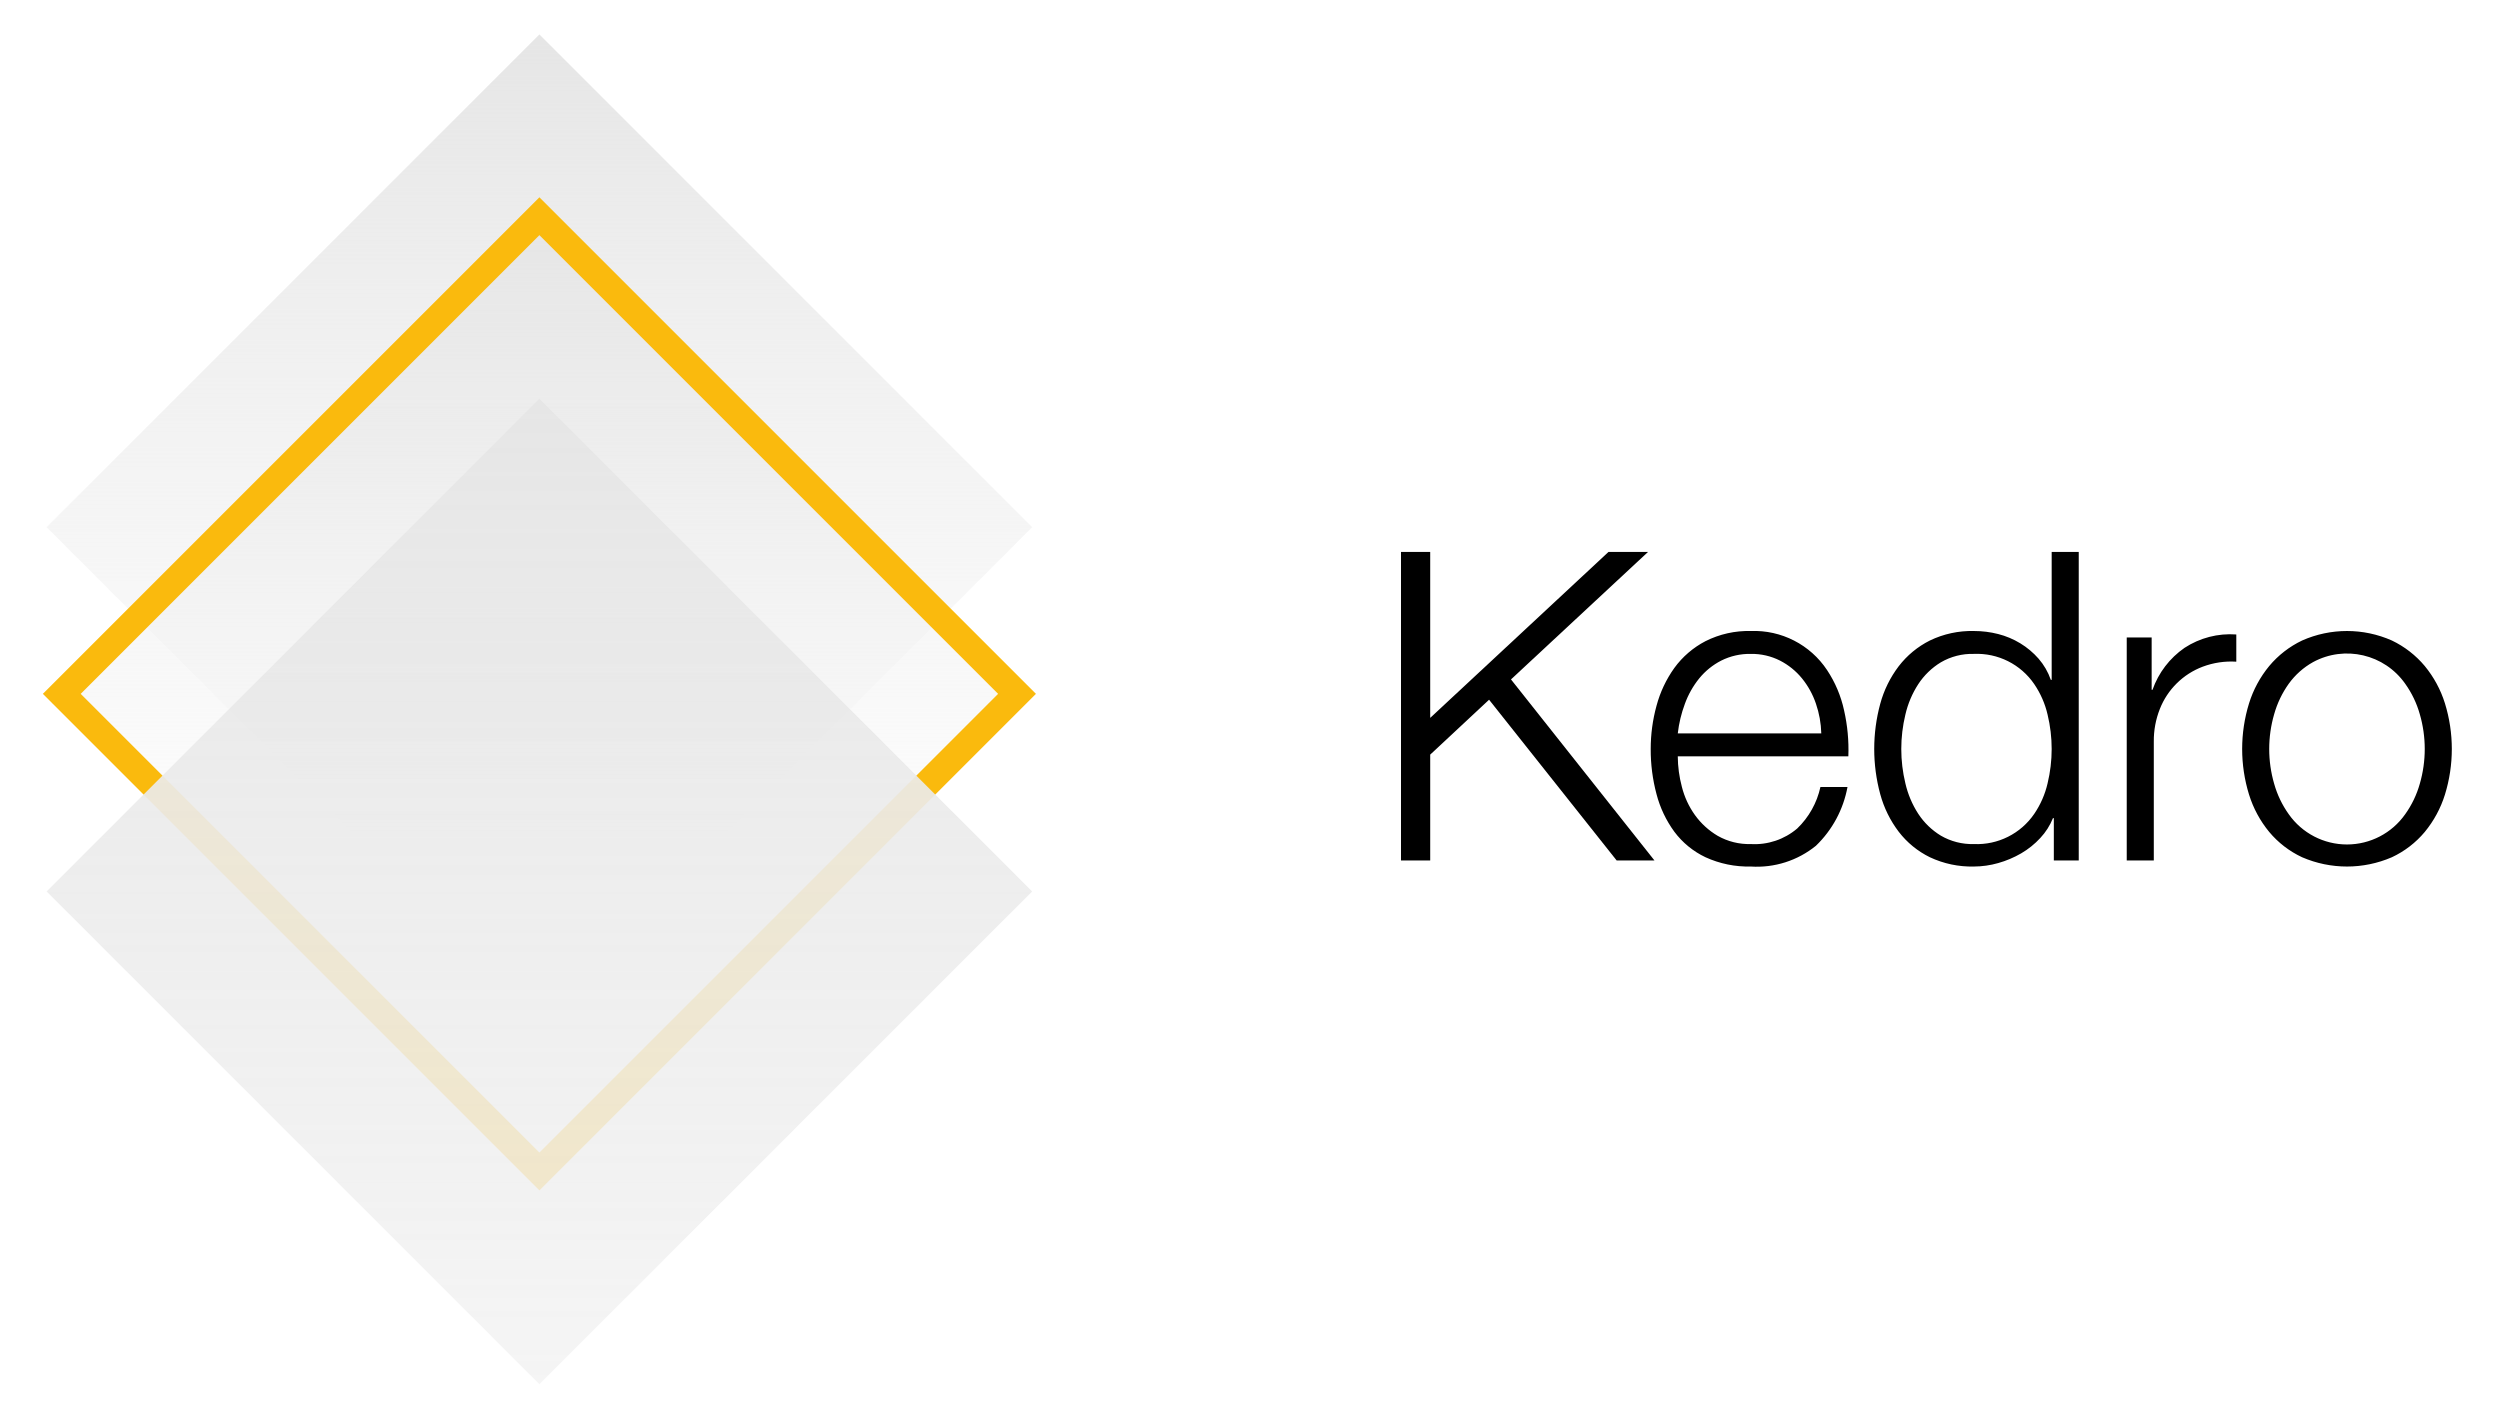
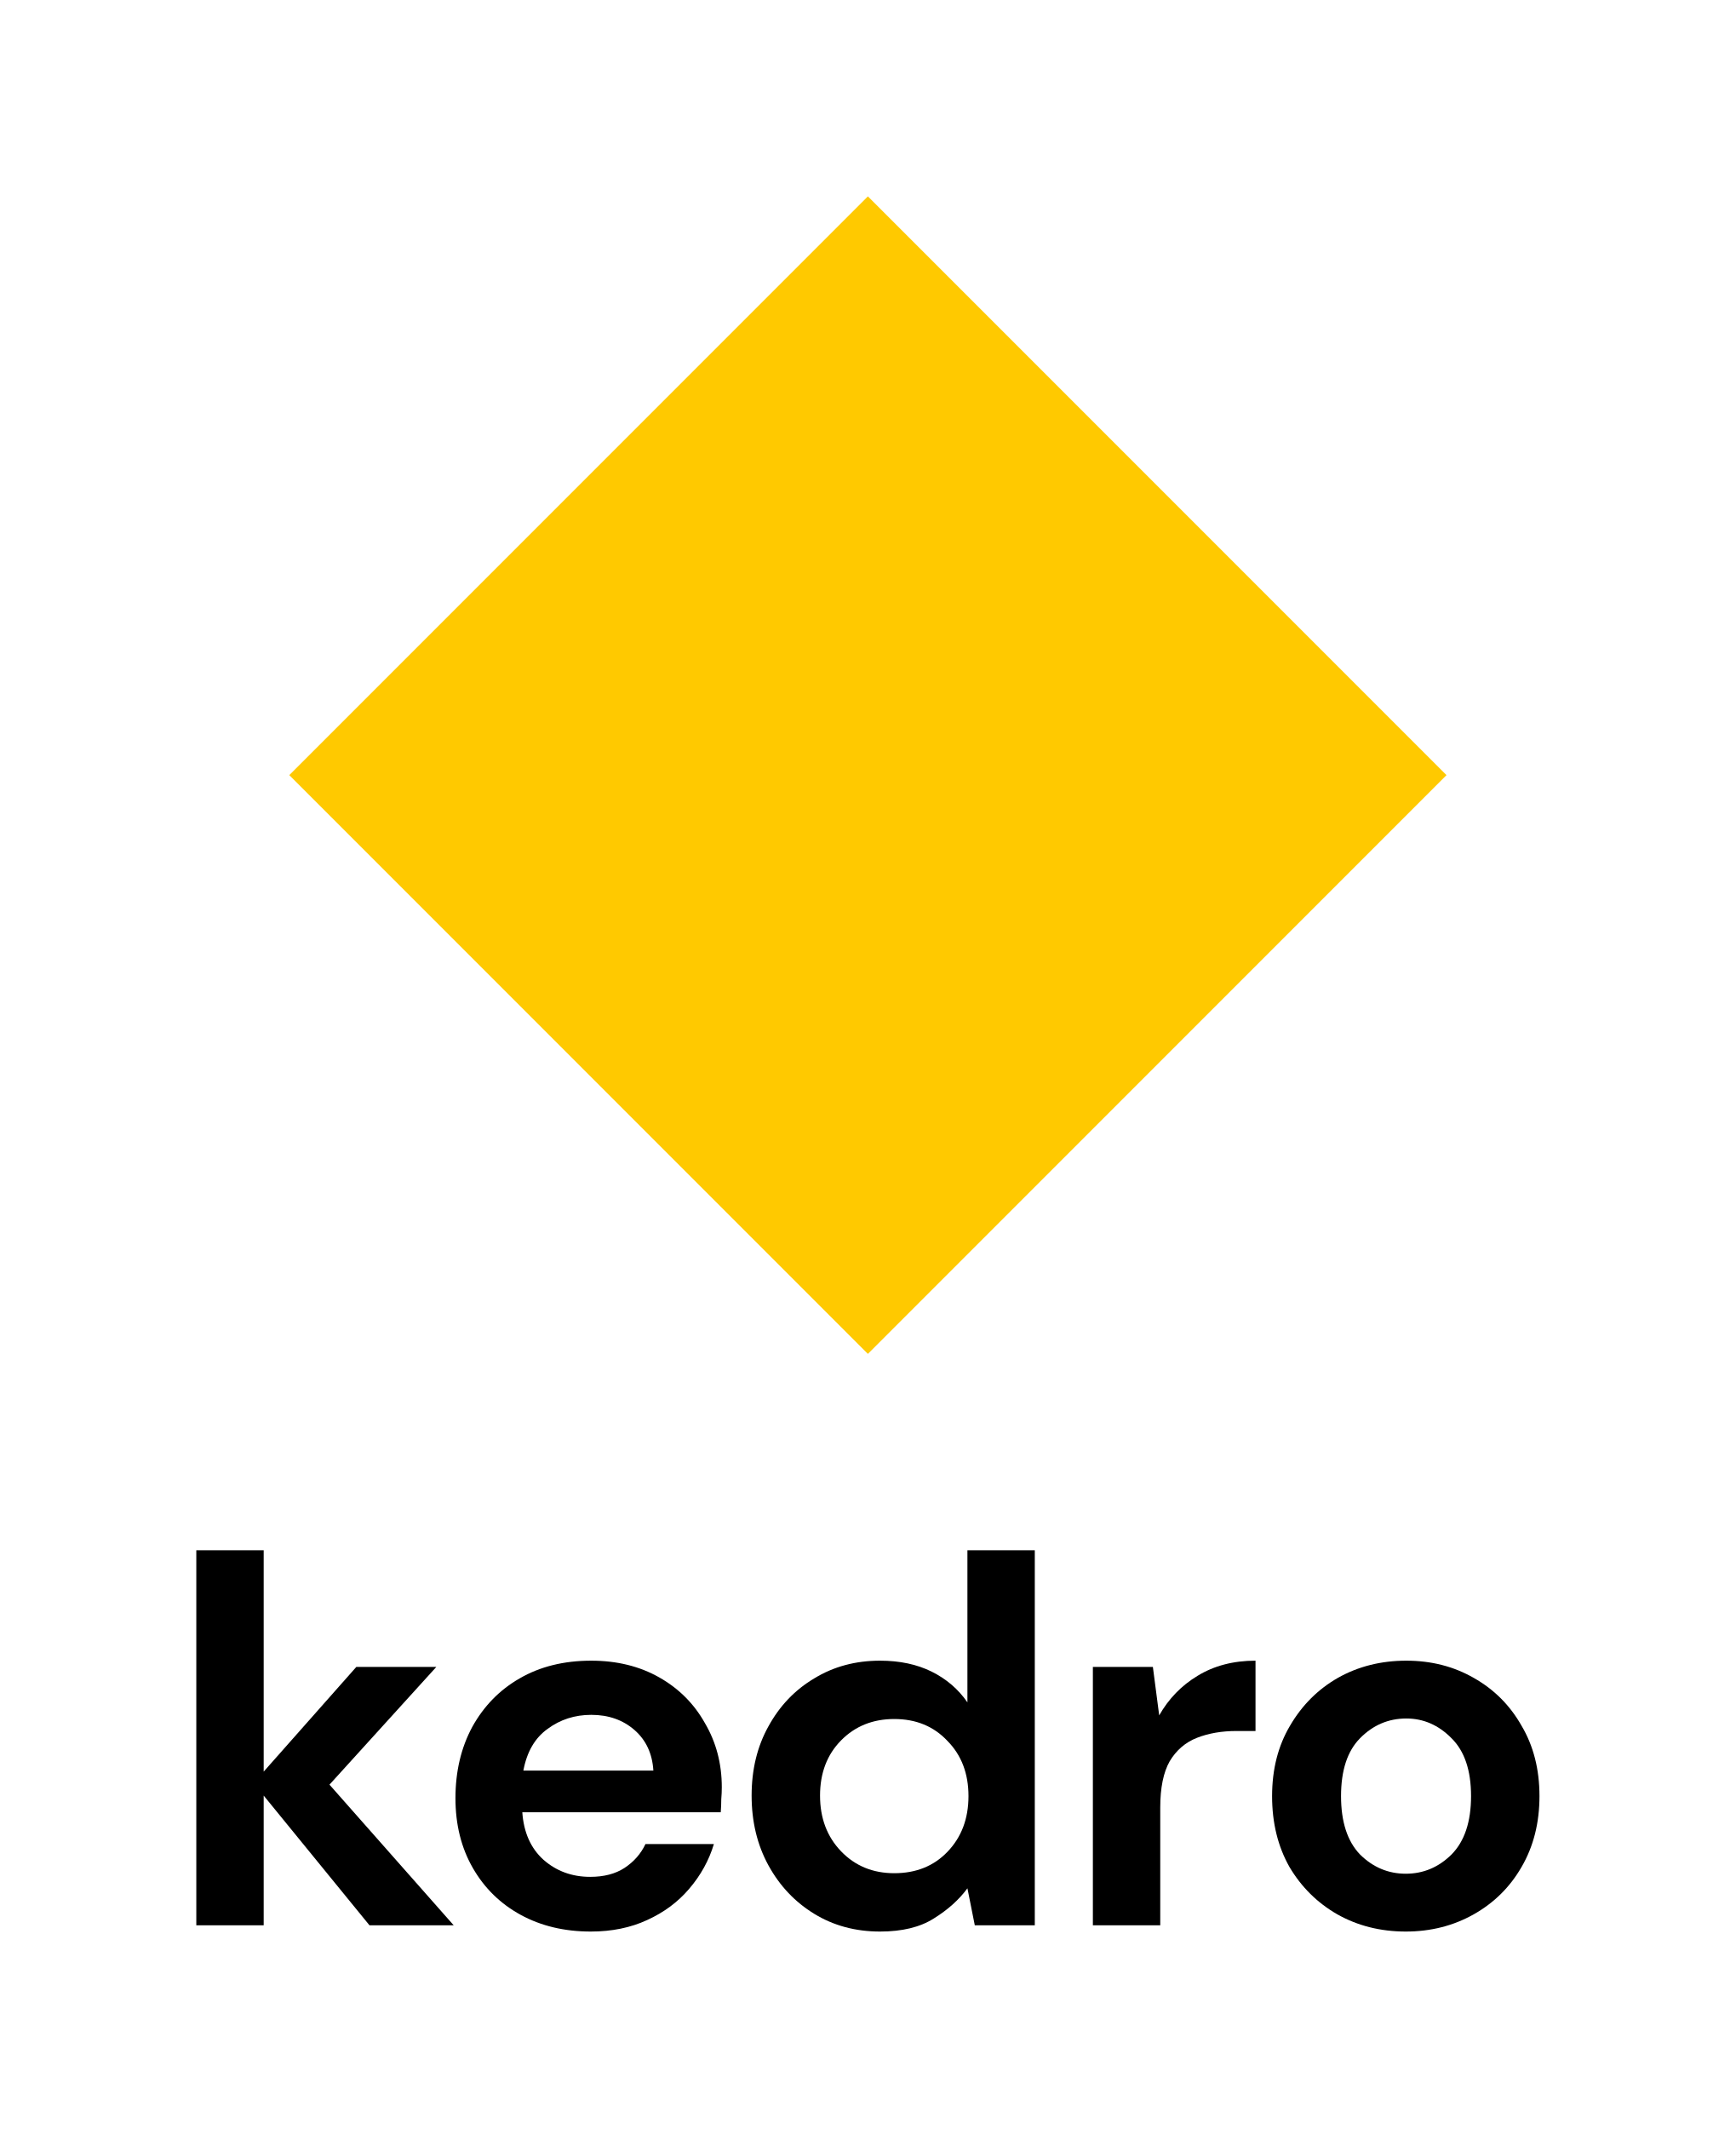
- <svg xmlns="http://www.w3.org/2000/svg" id="Layer_1" data-name="Layer 1" viewBox="0 0 467 266">
-   <defs>
-     <style>.cls-1{fill:url(#linear-gradient);}.cls-2{stroke:#faba0d;stroke-miterlimit:10;stroke-width:5px;fill:url(#linear-gradient-2);}.cls-3{fill:url(#linear-gradient-3);}</style>
-     <linearGradient id="linear-gradient" x1="100.76" y1="68.321" x2="100.76" y2="252.411" gradientTransform="translate(0 -61.89002)" gradientUnits="userSpaceOnUse">
-       <stop offset="0.009" stop-color="#e6e6e6" />
-       <stop offset="1" stop-color="#f2f2f2" stop-opacity="0" />
-     </linearGradient>
-     <linearGradient id="linear-gradient-2" x1="100.76" y1="102.281" x2="100.76" y2="280.721" gradientTransform="translate(0 -61.89002)" gradientUnits="userSpaceOnUse">
-       <stop offset="0.004" stop-color="#e6e6e6" />
-       <stop offset="0.995" stop-color="#fff" stop-opacity="0" />
-     </linearGradient>
-     <linearGradient id="linear-gradient-3" x1="100.76" y1="136.371" x2="100.76" y2="320.461" gradientTransform="translate(0 -61.89002)" gradientUnits="userSpaceOnUse">
-       <stop offset="0.006" stop-color="#e6e6e6" />
-       <stop offset="1" stop-color="#f2f2f2" stop-opacity="0.8" />
-     </linearGradient>
-   </defs>
-   <path class="cls-1" d="M100.76,190.521l-92.05-92.04,92.05-92.05,92.05,92.05-92.05,92.04Z" />
-   <path class="cls-2" d="M11.54,129.611l89.22-89.22,89.22,89.22-89.22,89.22Z" />
-   <path class="cls-3" d="M100.76,258.571l-92.05-92.05,92.05-92.04,92.05,92.04-92.05,92.05Z" />
-   <path d="M267.162,103.098v31.002l33.309-31.002h7.384l-25.603,23.816,26.806,33.826h-7.063L278.159,130.706l-10.996,10.254V160.739h-5.457V103.097Z" />
-   <path d="M314.172,146.974a15.586,15.586,0,0,0,2.448,5.286,14.016,14.016,0,0,0,4.253,3.877,11.852,11.852,0,0,0,6.18,1.533,12.254,12.254,0,0,0,8.668-2.907,15.306,15.306,0,0,0,4.334-7.75h5.056a20.338,20.338,0,0,1-5.899,10.98,17.517,17.517,0,0,1-12.158,3.875,19.21,19.21,0,0,1-8.467-1.736,15.598,15.598,0,0,1-5.819-4.763,20.738,20.738,0,0,1-3.331-7.024,32.04,32.04,0,0,1-1.084-8.435,30.358,30.358,0,0,1,1.084-8.073,21.737,21.737,0,0,1,3.331-7.063,16.71,16.71,0,0,1,5.819-5.005,17.82,17.82,0,0,1,8.467-1.897,16.351,16.351,0,0,1,14.247,7.305,22.031,22.031,0,0,1,3.17,7.506,33.244,33.244,0,0,1,.802,8.599H313.409a22.641,22.641,0,0,0,.763,5.692Zm25.04-15.54a15.264,15.264,0,0,0-2.607-4.721,12.901,12.901,0,0,0-4.094-3.31,11.651,11.651,0,0,0-5.457-1.254,11.831,11.831,0,0,0-5.537,1.254,12.901,12.901,0,0,0-4.094,3.31,16.491,16.491,0,0,0-2.688,4.763,23.369,23.369,0,0,0-1.326,5.528h26.808A18.519,18.519,0,0,0,339.212,131.434Zm44.443,29.305v-7.912h-.161a11.93,11.93,0,0,1-2.368,3.712,15.294,15.294,0,0,1-3.571,2.868A18.559,18.559,0,0,1,373.26,161.223a16.691,16.691,0,0,1-4.535.645,18.298,18.298,0,0,1-8.225-1.736,16.471,16.471,0,0,1-5.82-4.763,20.443,20.443,0,0,1-3.453-7.024,32.249,32.249,0,0,1,0-16.87,20.443,20.443,0,0,1,3.453-7.024,16.885,16.885,0,0,1,5.82-4.804,17.938,17.938,0,0,1,8.225-1.775,18.251,18.251,0,0,1,4.535.565,15.133,15.133,0,0,1,4.133,1.736,14.635,14.635,0,0,1,3.412,2.865,12.056,12.056,0,0,1,2.287,3.956h.161V103.098h5.056v57.642ZM355.923,146.326a17.769,17.769,0,0,0,2.409,5.694,13.274,13.274,0,0,0,4.213,4.076,11.612,11.612,0,0,0,6.18,1.575,12.957,12.957,0,0,0,11.277-5.65,16.833,16.833,0,0,0,2.487-5.694,27.362,27.362,0,0,0,0-12.834,16.84,16.84,0,0,0-2.487-5.692,12.966,12.966,0,0,0-11.277-5.653,11.593,11.593,0,0,0-6.18,1.577,13.25,13.25,0,0,0-4.213,4.076,17.776,17.776,0,0,0-2.409,5.692,27.362,27.362,0,0,0,0,12.834Zm46.006-27.244v9.77h.161a15.963,15.963,0,0,1,5.98-7.833,15.588,15.588,0,0,1,9.671-2.501v5.085a15.148,15.148,0,0,0-6.261.929,13.874,13.874,0,0,0-8.025,7.912,16.086,16.086,0,0,0-1.125,6.095v22.2h-5.056V119.082Zm44.875.565a18.313,18.313,0,0,1,6.141,4.765,20.657,20.657,0,0,1,3.771,6.98,28.888,28.888,0,0,1,0,17.034,20.669,20.669,0,0,1-3.771,6.983,17.86,17.86,0,0,1-6.141,4.724,21.127,21.127,0,0,1-16.773,0,17.816,17.816,0,0,1-6.141-4.724,20.59,20.59,0,0,1-3.771-6.983,28.888,28.888,0,0,1,0-17.034,20.579,20.579,0,0,1,3.771-6.98,18.268,18.268,0,0,1,6.141-4.765,20.7,20.7,0,0,1,16.773,0Zm-14.729,4.037a13.999,13.999,0,0,0-4.535,4.037,18.334,18.334,0,0,0-2.727,5.692,23.304,23.304,0,0,0,0,12.997,18.295,18.295,0,0,0,2.727,5.689,13.293,13.293,0,0,0,21.75,0,18.3,18.3,0,0,0,2.729-5.689,23.304,23.304,0,0,0,0-12.997,18.337,18.337,0,0,0-2.729-5.692,13.297,13.297,0,0,0-17.216-4.037Z" />
+ <svg xmlns="http://www.w3.org/2000/svg" width="221" height="271" viewBox="0 0 221 271" fill="none">
+   <path d="M24.994 245.07V197.33H33.572V225.51L45.367 212.183H55.553L41.949 227.168L57.764 245.07H47.042L33.572 228.56V245.07H24.994Z" fill="black" />
+   <path d="M75.212 245.866C71.862 245.866 68.891 245.158 66.299 243.744C63.708 242.329 61.675 240.34 60.201 237.776C58.727 235.213 57.989 232.251 57.989 228.892C57.989 225.488 58.704 222.46 60.134 219.808C61.608 217.155 63.619 215.1 66.165 213.641C68.757 212.138 71.795 211.387 75.279 211.387C78.541 211.387 81.422 212.094 83.924 213.509C86.426 214.923 88.37 216.868 89.755 219.344C91.184 221.775 91.899 224.493 91.899 227.499C91.899 227.985 91.877 228.494 91.832 229.024C91.832 229.555 91.81 230.107 91.765 230.682H66.5C66.679 233.246 67.573 235.257 69.181 236.716C70.834 238.174 72.822 238.904 75.145 238.904C76.888 238.904 78.34 238.528 79.501 237.776C80.708 236.981 81.601 235.964 82.182 234.726H90.894C90.268 236.804 89.219 238.705 87.744 240.429C86.315 242.108 84.528 243.435 82.383 244.407C80.283 245.379 77.893 245.866 75.212 245.866ZM75.279 218.283C73.18 218.283 71.326 218.879 69.717 220.073C68.109 221.222 67.081 222.99 66.635 225.377H83.187C83.053 223.211 82.249 221.487 80.775 220.205C79.3 218.924 77.469 218.283 75.279 218.283Z" fill="black" />
+   <path d="M112.048 245.866C108.92 245.866 106.128 245.114 103.671 243.611C101.214 242.108 99.27 240.053 97.84 237.445C96.411 234.837 95.696 231.875 95.696 228.56C95.696 225.245 96.411 222.305 97.84 219.741C99.27 217.133 101.214 215.1 103.671 213.641C106.128 212.138 108.92 211.387 112.048 211.387C114.55 211.387 116.739 211.851 118.615 212.779C120.492 213.708 122.011 215.012 123.172 216.691V197.33H131.75V245.07H124.11L123.172 240.362C122.1 241.821 120.67 243.103 118.883 244.208C117.141 245.313 114.862 245.866 112.048 245.866ZM113.857 238.44C116.627 238.44 118.883 237.533 120.626 235.721C122.413 233.864 123.306 231.5 123.306 228.626C123.306 225.753 122.413 223.41 120.626 221.598C118.883 219.741 116.627 218.813 113.857 218.813C111.132 218.813 108.876 219.719 107.089 221.532C105.301 223.344 104.408 225.687 104.408 228.56C104.408 231.433 105.301 233.798 107.089 235.655C108.876 237.511 111.132 238.44 113.857 238.44Z" fill="black" />
+   <path d="M139.145 245.07V212.183H146.784L147.589 218.349C148.795 216.227 150.426 214.547 152.481 213.31C154.581 212.028 157.038 211.387 159.852 211.387V220.338H157.44C155.563 220.338 153.888 220.625 152.414 221.2C150.939 221.775 149.778 222.769 148.929 224.184C148.125 225.598 147.723 227.565 147.723 230.085V245.07H139.145Z" fill="black" />
+   <path d="M178.984 245.866C175.767 245.866 172.863 245.136 170.272 243.678C167.726 242.219 165.693 240.208 164.174 237.644C162.699 235.036 161.962 232.03 161.962 228.626C161.962 225.223 162.722 222.239 164.241 219.675C165.76 217.067 167.793 215.034 170.339 213.575C172.93 212.116 175.834 211.387 179.051 211.387C182.223 211.387 185.083 212.116 187.629 213.575C190.22 215.034 192.253 217.067 193.727 219.675C195.246 222.239 196.006 225.223 196.006 228.626C196.006 232.03 195.246 235.036 193.727 237.644C192.253 240.208 190.22 242.219 187.629 243.678C185.038 245.136 182.156 245.866 178.984 245.866ZM178.984 238.506C181.218 238.506 183.161 237.688 184.814 236.053C186.467 234.373 187.294 231.897 187.294 228.626C187.294 225.355 186.467 222.902 184.814 221.266C183.161 219.587 181.24 218.747 179.051 218.747C176.773 218.747 174.807 219.587 173.154 221.266C171.545 222.902 170.741 225.355 170.741 228.626C170.741 231.897 171.545 234.373 173.154 236.053C174.807 237.688 176.75 238.506 178.984 238.506Z" fill="black" />
+   <path d="M110.5 24.995L184.167 98.665L110.5 172.335L36.833 98.665L110.5 24.995Z" fill="#FFC900" />
</svg>
